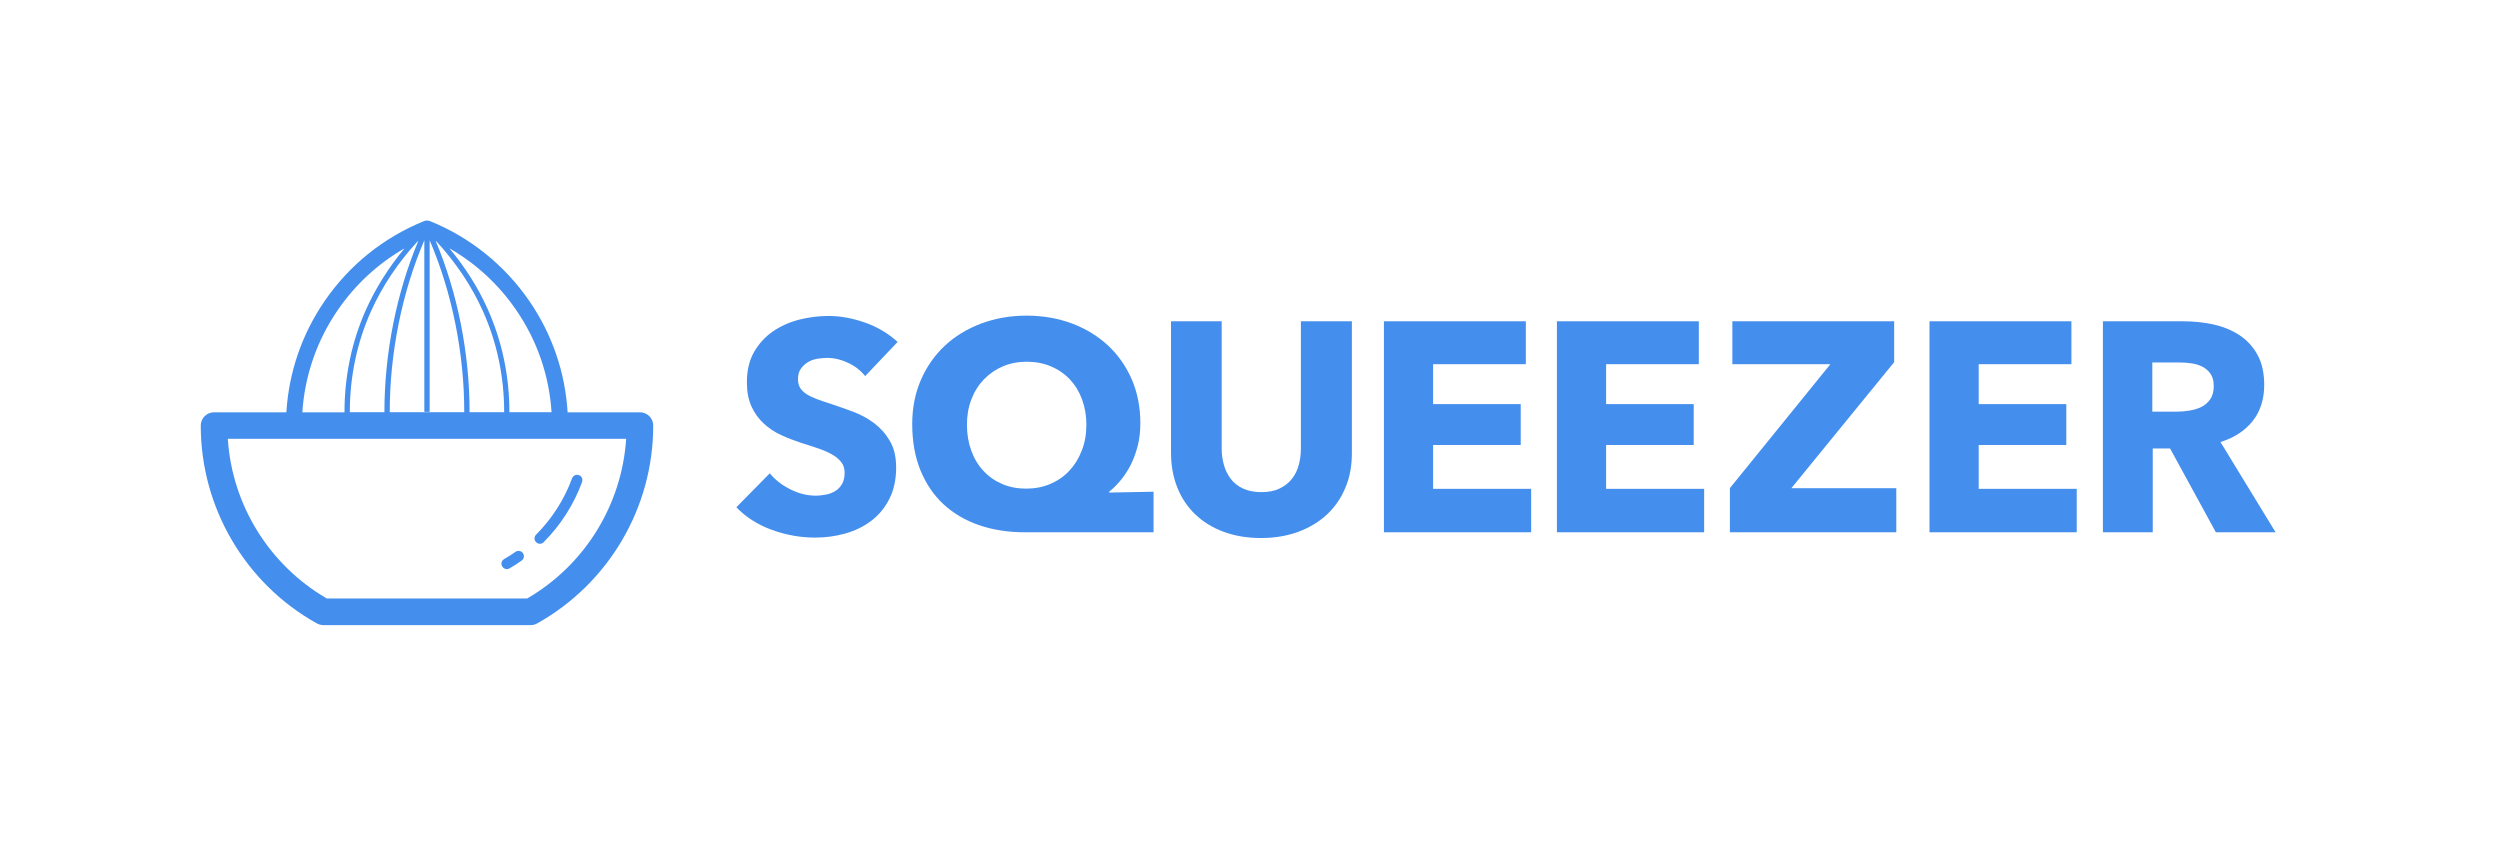
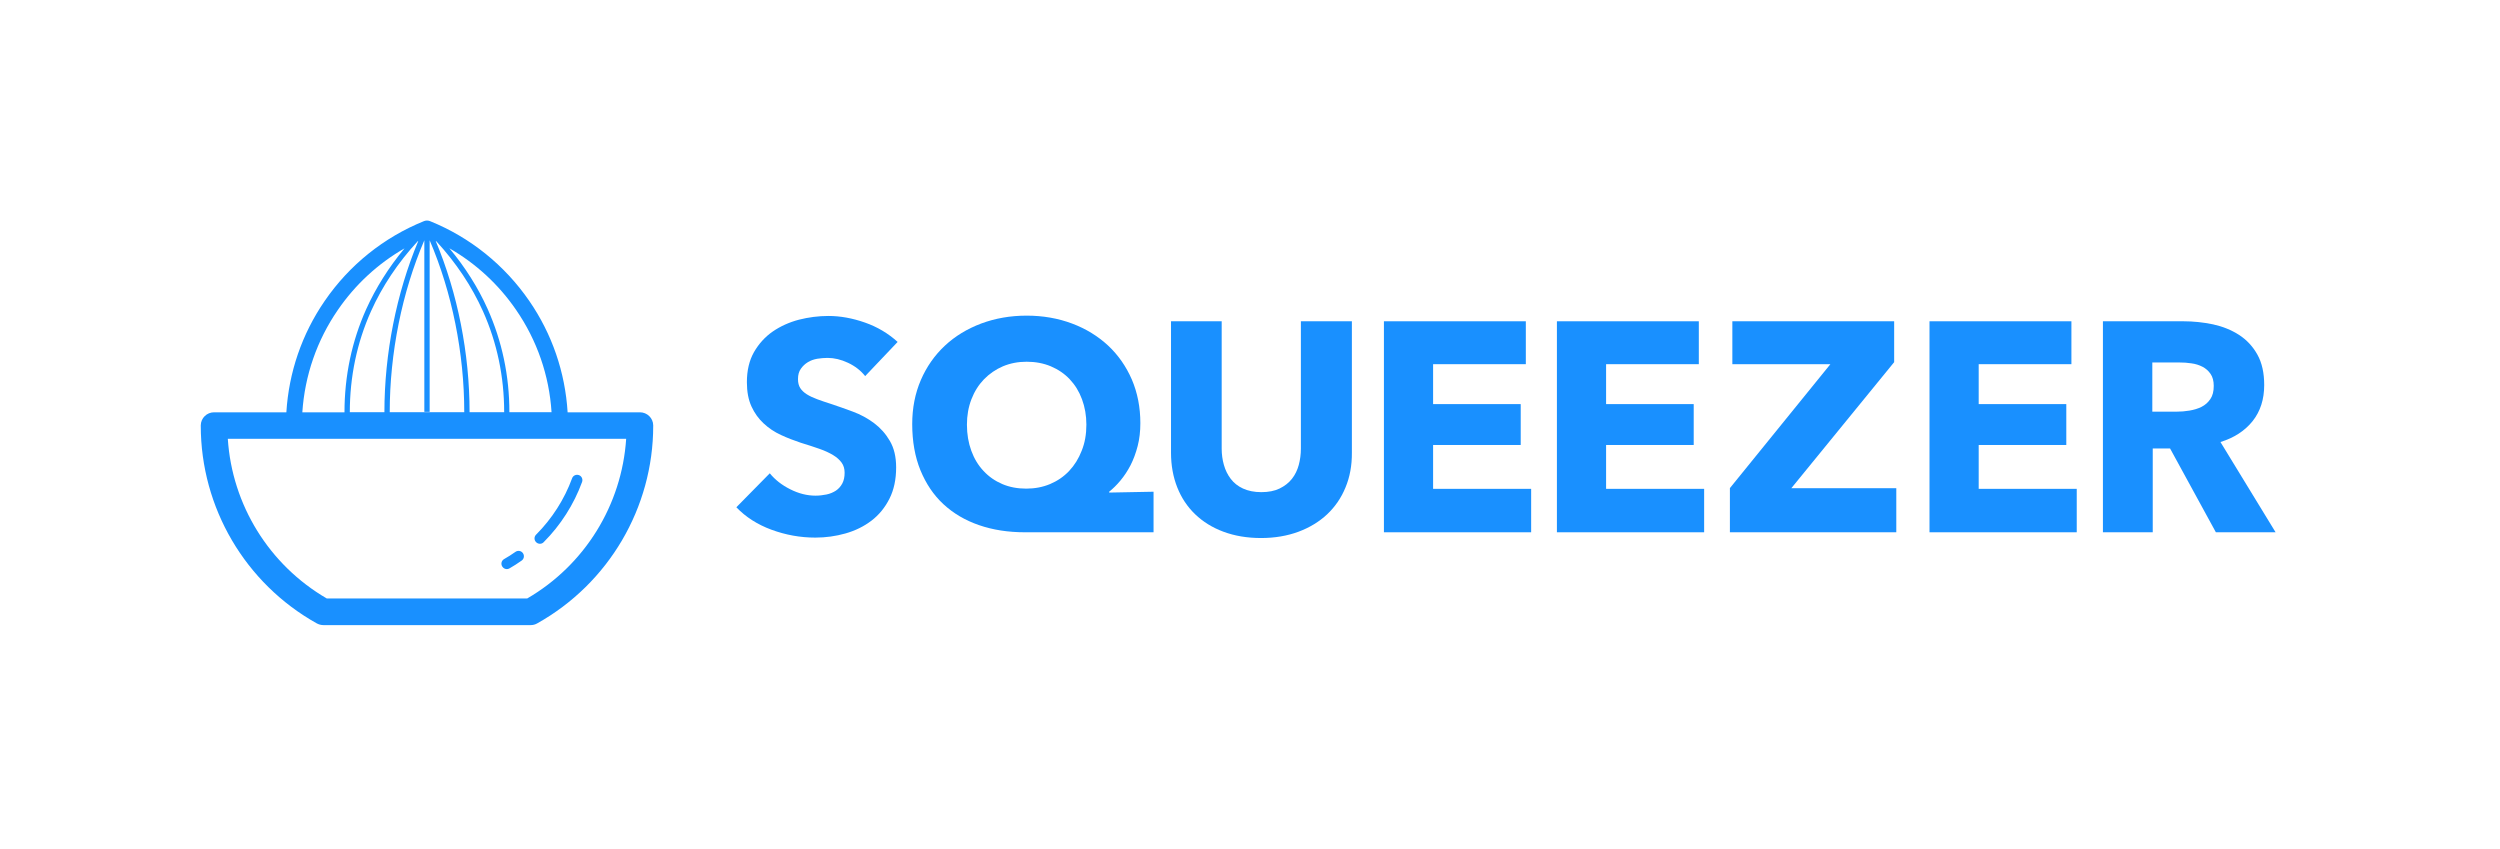
<svg xmlns="http://www.w3.org/2000/svg" version="1.1" id="Squeezer-Logo" x="0px" y="0px" viewBox="0 0 2348.4 797" style="enable-background:new 0 0 2348.4 797;" xml:space="preserve">
  <style type="text/css">
- 	.st0{fill:#448EED;}
+ 	.st0{fill:#1990FF;}
</style>
  <g>
    <g>
      <path class="st0" d="M812.7,353.3c-4.1-5.2-9.5-9.4-16.1-12.5c-6.6-3.1-13-4.6-19.2-4.6c-3.2,0-6.4,0.3-9.7,0.8    c-3.3,0.6-6.2,1.6-8.8,3.2c-2.6,1.6-4.8,3.6-6.6,6.2c-1.8,2.5-2.7,5.7-2.7,9.7c0,3.4,0.7,6.2,2.1,8.4c1.4,2.2,3.5,4.2,6.2,5.9    c2.7,1.7,5.9,3.2,9.7,4.6c3.7,1.4,7.9,2.8,12.6,4.3c6.7,2.2,13.7,4.7,21,7.4c7.3,2.7,13.9,6.3,19.9,10.8c6,4.5,10.9,10,14.8,16.7    c3.9,6.6,5.9,14.9,5.9,24.8c0,11.4-2.1,21.2-6.3,29.5c-4.2,8.3-9.8,15.2-16.9,20.6c-7.1,5.4-15.2,9.4-24.4,12    c-9.1,2.6-18.6,3.9-28.3,3.9c-14.2,0-27.9-2.5-41.2-7.4c-13.3-4.9-24.3-12-33-21.1l31.4-31.9c4.9,6,11.2,11,19.2,15    c7.9,4,15.8,6,23.7,6c3.5,0,7-0.4,10.4-1.1c3.4-0.7,6.3-2,8.8-3.6c2.5-1.7,4.5-3.9,6-6.7c1.5-2.8,2.2-6.2,2.2-10.1    c0-3.7-0.9-6.9-2.8-9.5c-1.9-2.6-4.5-5-8-7.1c-3.5-2.1-7.7-4.1-12.9-5.9c-5.1-1.8-11-3.7-17.5-5.7c-6.3-2.1-12.6-4.5-18.6-7.3    c-6.1-2.8-11.5-6.4-16.2-10.8c-4.8-4.4-8.6-9.7-11.5-16c-2.9-6.3-4.3-13.9-4.3-22.8c0-11,2.2-20.4,6.7-28.3    c4.5-7.8,10.4-14.3,17.6-19.3c7.3-5,15.5-8.7,24.6-11.1c9.1-2.3,18.4-3.5,27.7-3.5c11.2,0,22.6,2.1,34.3,6.2    c11.7,4.1,21.9,10.2,30.7,18.2L812.7,353.3z" />
      <path class="st0" d="M962.8,500c-15.7,0-30.1-2.2-43.1-6.7c-13.1-4.5-24.2-11.1-33.5-19.7s-16.4-19.3-21.6-31.9    c-5.1-12.6-7.7-27-7.7-43.3c0-15.1,2.7-28.9,8.1-41.4c5.4-12.5,12.9-23.2,22.5-32.2c9.6-9,21-15.9,34.2-20.9    c13.2-4.9,27.4-7.4,42.7-7.4c15.3,0,29.5,2.5,42.6,7.4c13.1,4.9,24.4,11.9,33.9,20.7c9.5,8.9,16.9,19.5,22.3,31.9    c5.3,12.4,8,26.1,8,41c0,7.7-0.8,14.8-2.5,21.4c-1.7,6.6-3.9,12.6-6.7,18.1c-2.8,5.4-6,10.2-9.5,14.4c-3.5,4.2-7.1,7.7-10.6,10.5    v0.8l41.7-0.8V500H962.8z M1020.5,398.9c0-8.6-1.4-16.5-4.1-23.8c-2.7-7.3-6.5-13.5-11.5-18.8c-4.9-5.2-10.9-9.3-17.8-12.2    c-6.9-2.9-14.5-4.3-22.7-4.3c-8,0-15.4,1.4-22.3,4.3c-6.8,2.9-12.7,7-17.8,12.2c-5,5.2-9,11.5-11.8,18.8    c-2.8,7.3-4.2,15.2-4.2,23.8c0,9,1.4,17.1,4.1,24.5c2.7,7.4,6.5,13.7,11.5,19c4.9,5.3,10.8,9.4,17.6,12.3    c6.8,2.9,14.3,4.3,22.5,4.3c8,0,15.5-1.4,22.4-4.3c6.9-2.9,12.9-7,17.9-12.3c5-5.3,9-11.7,11.8-19    C1019.1,416,1020.5,407.9,1020.5,398.9z" />
      <path class="st0" d="M1263.9,457.9c-4,9.8-9.8,18.2-17.2,25.2c-7.5,7-16.5,12.5-27,16.4c-10.5,3.9-22.3,5.9-35.1,5.9    c-13.1,0-24.8-2-35.3-5.9c-10.5-3.9-19.3-9.4-26.6-16.4s-12.9-15.4-16.8-25.2c-3.9-9.8-5.9-20.7-5.9-32.6V301.8h47.6v119.6    c0,5.4,0.7,10.5,2.1,15.4c1.4,4.9,3.5,9.2,6.4,13c2.9,3.8,6.7,6.9,11.5,9.1c4.8,2.2,10.5,3.4,17.2,3.4c6.7,0,12.5-1.1,17.2-3.4    s8.6-5.3,11.6-9.1c3-3.8,5.1-8.2,6.4-13c1.3-4.9,2-10,2-15.4V301.8h47.9v123.5C1270,437.2,1268,448.1,1263.9,457.9z" />
      <path class="st0" d="M1300,500V301.8h133.3v40.3h-87.1v37.5h82.3V418h-82.3v41.2h92.1V500H1300z" />
      <path class="st0" d="M1462.5,500V301.8h133.3v40.3h-87.1v37.5h82.3V418h-82.3v41.2h92.1V500H1462.5z" />
      <path class="st0" d="M1625,500v-41.5l94.4-116.4h-92.1v-40.3h152v38.4l-96.6,118.4h98.6V500H1625z" />
      <path class="st0" d="M1812.5,500V301.8h133.3v40.3h-87.1v37.5h82.3V418h-82.3v41.2h92.1V500H1812.5z" />
      <path class="st0" d="M2081.5,500l-43-78.7h-16.3V500h-46.8V301.8h75.6c9.5,0,18.8,1,27.9,2.9c9.1,2,17.2,5.3,24.4,9.9    c7.2,4.7,12.9,10.8,17.2,18.5c4.3,7.7,6.4,17.2,6.4,28.6c0,13.4-3.6,24.7-10.9,33.9c-7.3,9.1-17.4,15.7-30.2,19.6l51.8,84.8    H2081.5z M2079.5,362.5c0-4.7-1-8.4-3-11.3c-2-2.9-4.5-5.1-7.6-6.7c-3.1-1.6-6.6-2.7-10.4-3.2c-3.8-0.6-7.6-0.8-11.1-0.8h-25.6    v46.2h22.8c3.9,0,8-0.3,12.1-1c4.1-0.7,7.9-1.8,11.3-3.5c3.4-1.7,6.1-4.1,8.3-7.3C2078.5,371.7,2079.5,367.6,2079.5,362.5z" />
    </g>
    <g>
      <path class="st0" d="M613.6,399.5c-0.1-6.8-5.7-12.2-12.5-12.2h-67.9c-2.3-37.6-14.6-73.5-36-104.6c-23.2-33.7-55.5-59.7-93.3-75    c-1.8-0.7-3.8-0.7-5.6,0c-37.8,15.3-70.1,41.2-93.3,75c-21.4,31.1-33.7,67.1-36,104.6h-67.9c-6.8,0-12.4,5.4-12.5,12.2    c0,0.2,0,0.4,0,0.5c0,76.9,41.8,148.1,109,185.6c1.9,1,4,1.6,6.1,1.6h194.8c2.1,0,4.2-0.5,6.1-1.6c67.2-37.6,109-108.7,109-185.6    C613.6,399.8,613.6,399.6,613.6,399.5z M403.6,386.9l0-161.2c21,49,32.5,105.9,32.5,161.5h-70c0-55.6,11.5-112.5,32.5-161.5    l0,161.2H403.6z M409.3,226.4c0.2,0.1,0.4,0.2,0.6,0.3c18.6,20.2,33.3,42.3,43.8,65.7c13.2,29.5,19.9,61.4,19.9,94.8h-32.5    C441.1,332,429.9,275.5,409.3,226.4z M392.9,226.4c-20.5,49-31.8,105.6-31.8,160.8h-32.5c0-33.4,6.7-65.3,19.9-94.8    c10.5-23.4,25.2-45.5,43.8-65.7C392.5,226.6,392.7,226.5,392.9,226.4z M484.8,291.1c19.7,28.6,31.1,61.6,33.3,96.1h-39.6    c0-34.2-6.9-66.7-20.4-96.9c-9-20.1-21.1-39.3-36-57.1C447,247.5,468.4,267.2,484.8,291.1z M317.4,291.1    c16.4-23.9,37.8-43.6,62.6-57.8c-14.9,17.9-26.9,37-36,57.1c-13.5,30.1-20.4,62.7-20.4,96.9H284    C286.3,352.7,297.7,319.7,317.4,291.1z M495.2,562.2H307c-54.2-31.5-89-87.9-93-150h374.2C584.1,474.3,549.4,530.7,495.2,562.2z" />
      <path class="st0" d="M476.1,534.6c0.8,0,1.7-0.2,2.5-0.7c3.9-2.2,7.7-4.7,11.4-7.3c2.3-1.6,2.8-4.7,1.2-7c-1.6-2.3-4.7-2.8-7-1.2    c-3.4,2.4-7,4.7-10.7,6.8c-2.4,1.4-3.2,4.4-1.8,6.8C472.7,533.7,474.4,534.6,476.1,534.6z" />
      <path class="st0" d="M507.2,510.8c1.3,0,2.6-0.5,3.5-1.5c15.9-15.9,28.4-35.5,36.1-56.6c0.9-2.6-0.4-5.5-3-6.4    c-2.6-0.9-5.5,0.4-6.4,3c-7.2,19.7-18.9,38-33.8,52.9c-2,2-2,5.1,0,7.1C504.6,510.3,505.9,510.8,507.2,510.8z" />
    </g>
  </g>
</svg>
